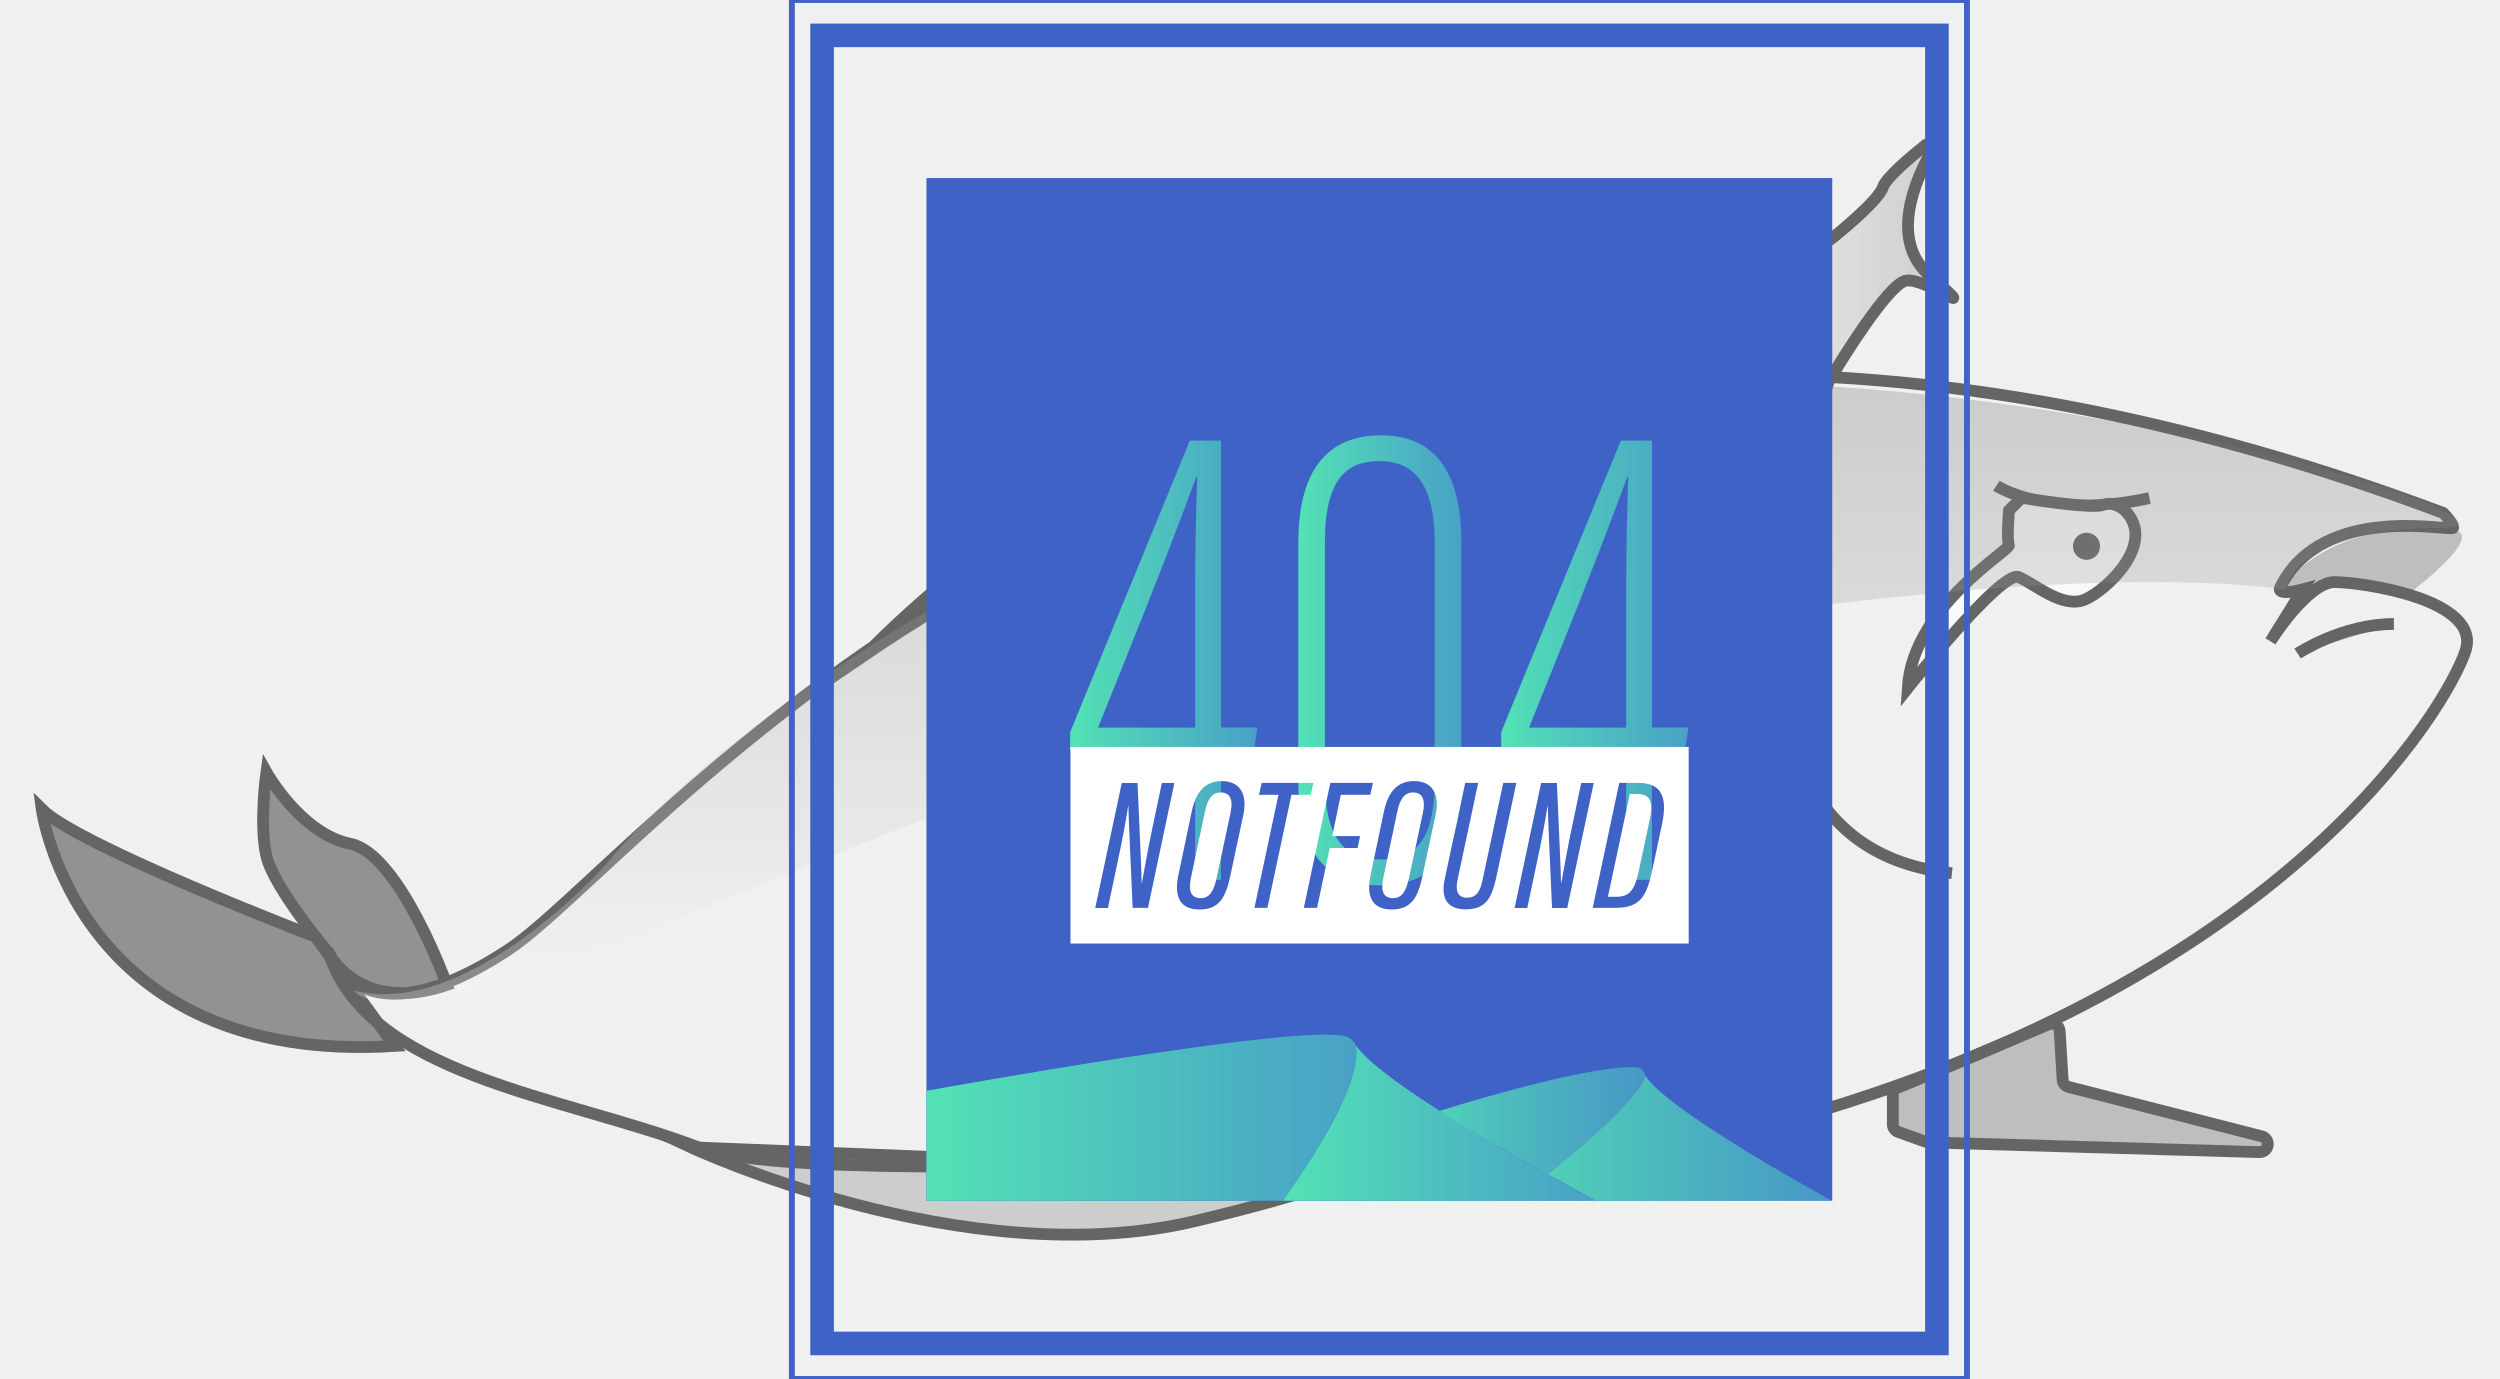
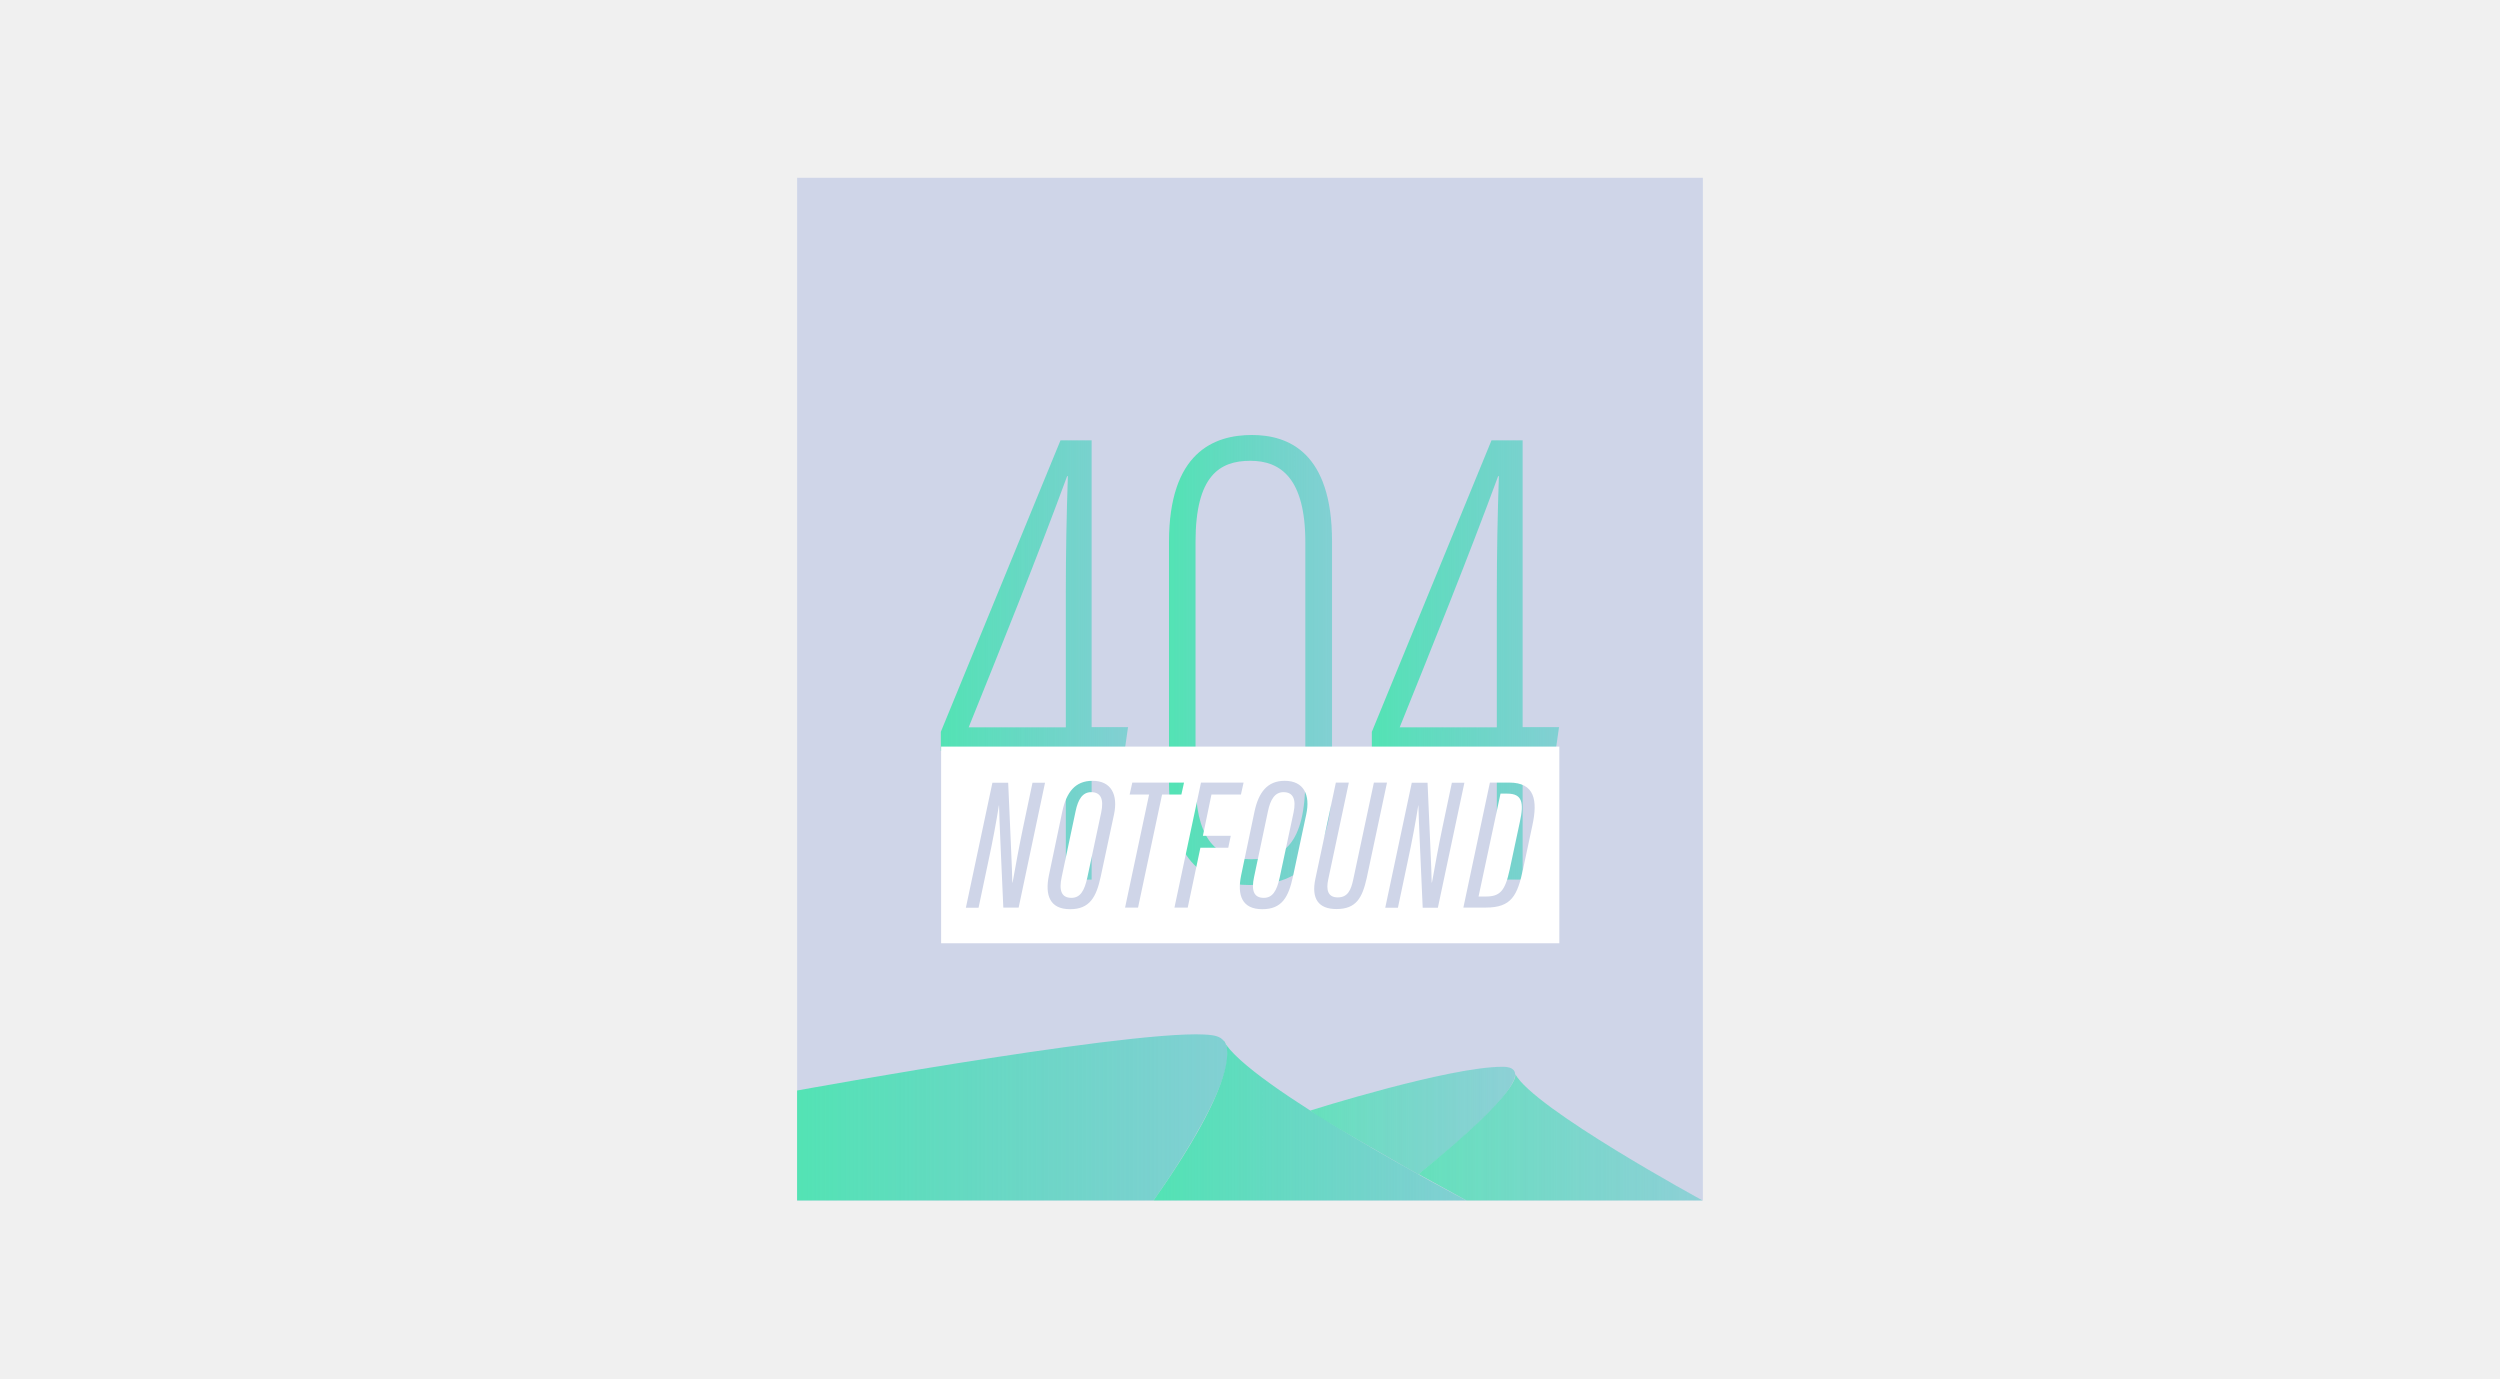
- <svg xmlns="http://www.w3.org/2000/svg" viewBox="0 0 1696 935">
-   <style>.st1,.st4,.st6{fill:#999;stroke:#000;stroke-width:8;stroke-miterlimit:10}.st4,.st6{fill:#4d4d4d}.st6{fill:none}.st21{fill:#fff}</style>
+ <svg xmlns="http://www.w3.org/2000/svg" viewBox="0 0 1696 935" version="1.1" id="svg110">
+   <defs id="defs114" />
+   <style id="style2">.st1,.st4,.st6{fill:#999;stroke:#000;stroke-width:8;stroke-miterlimit:10}.st4,.st6{fill:#4d4d4d}.st6{fill:none}.st21{fill:#fff}</style>
  <g id="图层_1">
-     <g opacity=".58">
-       <path d="M1397.3 699.5l2 33c.1 2.3 1.8 4.3 4.1 4.9l131 33.5c4.1 1 5.5 6.1 2.5 9.1-1.1 1.1-2.5 1.6-4 1.6l-224.5-6.6c-.6 0-1.1-.1-1.7-.3l-19-6.8c-2.2-.8-3.6-2.8-3.6-5.1v-23.7c0 .6 81.1-33.8 105.7-44.2 3.5-1.5 7.3.9 7.5 4.6z" class="st1" />
-       <linearGradient id="SVGID_1_" x1="1151.145" x2="1325.1" y1="176.866" y2="176.866" gradientUnits="userSpaceOnUse">
-         <stop offset="0" stop-color="#fff" />
-         <stop offset="1" />
+     <linearGradient id="SVGID_3_" x1="628.535" x2="920.631" y1="758.248" y2="758.248" gradientUnits="userSpaceOnUse" gradientTransform="translate(-87.75,-0.2)">
+       <stop offset="0" stop-color="#53e3b4" id="stop44" />
+       <stop offset="1" stop-color="#4fccc5" stop-opacity=".6" id="stop46" />
+     </linearGradient>
+     <linearGradient id="SVGID_4_" x1="870.397" x2="1082.526" y1="760.362" y2="760.362" gradientUnits="userSpaceOnUse" gradientTransform="translate(-87.75,-0.2)">
+       <stop offset="0" stop-color="#53e3b4" id="stop51" />
+       <stop offset="1" stop-color="#4fccc5" stop-opacity=".6" id="stop53" />
+     </linearGradient>
+     <path fill="#3f62c7" d="m 540.75,120.6 h 614.5 v 693.8 h -614.5 z" id="path42" style="opacity:0.189" />
+     <path fill="url(#SVGID_3_)" d="m 540.75,739.8 c 0,0 254.4,-46.4 284.7,-36.8 30.3,9.6 -42.9,111.4 -42.9,111.4 h -241.8 z" id="path49" style="fill:url(#SVGID_3_)" />
+     <path fill="url(#SVGID_4_)" d="m 994.75,814.4 c 0,0 -149.2,-78.4 -164.7,-108.5 0,0 18.9,14.3 -47.5,108.5 z" id="path56" style="fill:url(#SVGID_4_)" />
+     <g opacity="0.85" id="g72" transform="translate(-87.75,-0.2)">
+       <linearGradient id="SVGID_5_" x1="976.59" x2="1115.582" y1="760.345" y2="760.345" gradientUnits="userSpaceOnUse">
+         <stop offset="0" stop-color="#53e3b4" id="stop58" />
+         <stop offset="1" stop-color="#4fccc5" stop-opacity=".6" id="stop60" />
      </linearGradient>
-       <path fill="url(#SVGID_1_)" fill-opacity=".26" stroke="#000" stroke-miterlimit="10" stroke-width="8" d="M1151.7 251.2c11-15.1 48.3-63.7 90.4-89 .1-.1.2-.1.3-.2 2.2-1.7 31.8-25.4 35-35.1 2.1-6.2 17.4-19.3 28.9-28.5 2.5-2 5.8.9 4.3 3.7-11.9 21-28.9 61.2-1.3 85.1 38.5 33.5-3.3 0-16.7 3.3-12.2 3.1-43.9 54.8-49.4 63.9-.5.9-1.4 1.4-2.5 1.4l-86.6-.1c-2.4.1-3.8-2.6-2.4-4.5z" />
-       <path fill="#666" stroke="#000" stroke-miterlimit="10" stroke-width="8" d="M587.9 443.5S796.8 217.4 1111.6 199l65.3 20.8-28.5 27.8c.1-.1-297.3 16.8-560.5 195.9z" />
-       <path d="M303.2 668.2s-32.1-89.1-65.6-95.8c-33.5-6.7-56.9-48.6-56.9-48.6s-5 35.2 0 56.9 41.9 65.3 41.9 65.3 20.6 42.6 80.6 22.2z" class="st4" />
-       <path d="M28.3 548.9S51.7 723 267.7 709.6L214 635.5S53.4 574 28.3 548.9z" class="st4" />
-       <path fill="#b3b3b3" stroke="#000" stroke-miterlimit="10" stroke-width="8" d="M468.6 778.3s185.9 87.1 341.6 50.2C965.9 791.7 981 764.9 981 764.9l-180.8 26.8-331.6-13.4z" />
-       <path d="M1148.5 247.5s-20.1 63.6-40.2 83.7M1242.2 254.2s-117.2 316.5 82 338.2M1458.2 337.9c-68.7 15.1-103.8-8.4-103.8-8.4" class="st6" />
-       <path fill="#fff" stroke="#000" stroke-miterlimit="10" stroke-width="8" d="M1441.5 346.3c21.8 21.8-11.7 53.6-26.8 60.3-15.1 6.7-33.5-10-45.2-15.1-11.7-5-75.3 75.3-75.3 75.3 3.3-55.3 70.3-93.8 68.7-97.1-1.7-3.3 0-23.4 0-23.4l8.6-8.6s46.7 7.8 55 4.9c8.3-3 15 3.7 15 3.7z" />
-       <circle cx="1415.5" cy="370.6" r="9.2" />
-       <path fill="#999" d="M1664.2 359.7c23.3 2.7-28.5 41.9-28.5 41.9l-58.6-5-30.1 3.3s31.8-50.2 117.2-40.2z" />
-       <path d="M222.5 644.4s20.1 67 122.2 0S842 41.6 1657.5 348c0 0 6.7 6.7 6.7 10s-88-18.1-117.2 40.2c-3.3 6.7 15.1 1.7 15.1 1.7l-21.8 35.2s25.1-40.2 43.5-40.2 100.5 11.7 88.7 46.9c-11.7 35.2-120.6 229.4-483.9 324.8 0 0-622.9 46.9-715 11.7s-226-48.5-251.1-133.9z" class="st6" />
-       <linearGradient id="SVGID_2_" x1="954.28" x2="954.28" y1="679.626" y2="259.039" gradientUnits="userSpaceOnUse">
-         <stop offset="0" stop-color="#fff" />
-         <stop offset="1" />
+       <path fill="url(#SVGID_5_)" d="m 976.6,753.6 c 0,0 93.9,-29.7 130.5,-29.7 36.6,0 -57.2,73 -57.2,73 0,0 -62.6,-35.3 -73.3,-43.3 z" id="path63" style="fill:url(#SVGID_5_)" />
+       <linearGradient id="SVGID_6_" x1="1049.935" x2="1242.815" y1="771.691" y2="771.691" gradientUnits="userSpaceOnUse">
+         <stop offset="0" stop-color="#53e3b4" id="stop65" />
+         <stop offset="1" stop-color="#4fccc5" stop-opacity=".6" id="stop67" />
      </linearGradient>
-       <path fill="url(#SVGID_2_)" fill-opacity=".26" d="M240.5 672.1s8.4 20.5 99.2-5.9c119.7-34.8 289.5-123.6 483.9-175.8 279.8-75.2 592.6-109.3 726.7-90.4 0 0 6.3-41.9 106.1-41.9s-465.4-181.4-797.3-53-447.4 280.7-447.4 280.7-93 105.6-171.2 86.3z" />
-       <path d="M1558.7 443.4s30.1-20.1 65.3-20.1" class="st1" />
+       <path fill="url(#SVGID_6_)" d="m 1242.8,814.6 c 0,0 -114.8,-62.4 -127.2,-85.9 0,0 7,9.5 -65.6,68 l 32.6,17.9 z" id="path70" style="fill:url(#SVGID_6_)" />
    </g>
-     <path fill="#3f62c7" d="M628.5 120.8H1243v693.8H628.5z" />
-     <linearGradient id="SVGID_3_" x1="628.535" x2="920.631" y1="758.248" y2="758.248" gradientUnits="userSpaceOnUse">
-       <stop offset="0" stop-color="#53e3b4" />
-       <stop offset="1" stop-color="#4fccc5" stop-opacity=".6" />
-     </linearGradient>
-     <path fill="url(#SVGID_3_)" d="M628.5 740s254.4-46.4 284.7-36.8c30.3 9.6-42.9 111.4-42.9 111.4H628.5V740z" />
-     <linearGradient id="SVGID_4_" x1="870.397" x2="1082.526" y1="760.362" y2="760.362" gradientUnits="userSpaceOnUse">
-       <stop offset="0" stop-color="#53e3b4" />
-       <stop offset="1" stop-color="#4fccc5" stop-opacity=".6" />
-     </linearGradient>
-     <path fill="url(#SVGID_4_)" d="M1082.5 814.6s-149.2-78.4-164.7-108.5c0 0 18.9 14.3-47.5 108.5h212.2z" />
-     <g opacity=".85">
-       <linearGradient id="SVGID_5_" x1="976.59" x2="1115.582" y1="760.345" y2="760.345" gradientUnits="userSpaceOnUse">
-         <stop offset="0" stop-color="#53e3b4" />
-         <stop offset="1" stop-color="#4fccc5" stop-opacity=".6" />
+     <g id="g107" transform="translate(-87.75,-0.2)">
+       <linearGradient id="SVGID_7_" x1="725.964" x2="852.987" y1="447.932" y2="447.932" gradientUnits="userSpaceOnUse">
+         <stop offset="0" stop-color="#53e3b4" id="stop78" />
+         <stop offset="1" stop-color="#4fccc5" stop-opacity=".6" id="stop80" />
      </linearGradient>
-       <path fill="url(#SVGID_5_)" d="M976.6 753.6s93.9-29.7 130.5-29.7c36.6 0-57.2 73-57.2 73s-62.6-35.3-73.3-43.3z" />
-       <linearGradient id="SVGID_6_" x1="1049.935" x2="1242.815" y1="771.691" y2="771.691" gradientUnits="userSpaceOnUse">
-         <stop offset="0" stop-color="#53e3b4" />
-         <stop offset="1" stop-color="#4fccc5" stop-opacity=".6" />
+       <path fill="url(#SVGID_7_)" d="M 810.8,596.9 V 509.6 H 726 v -12.9 l 81.2,-197.8 h 21.1 V 493.5 H 853 l -2.3,16.1 h -22.4 v 87.3 z m 0,-194.2 c 0,-26.7 0.5,-53.3 1.4,-79.5 h -0.5 c -20,54.4 -45.4,117.3 -66.8,170.4 h 65.9 z" id="path83" style="fill:url(#SVGID_7_)" />
+       <linearGradient id="SVGID_8_" x1="880.765" x2="991.434" y1="447.932" y2="447.932" gradientUnits="userSpaceOnUse">
+         <stop offset="0" stop-color="#53e3b4" id="stop85" />
+         <stop offset="1" stop-color="#4fccc5" stop-opacity=".6" id="stop87" />
      </linearGradient>
-       <path fill="url(#SVGID_6_)" d="M1242.8 814.6s-114.8-62.4-127.2-85.9c0 0 7 9.5-65.6 68l32.6 17.9h160.2z" />
-     </g>
-     <path fill="none" stroke="#3f62c7" stroke-miterlimit="10" stroke-width="16" d="M557.7 24H1314v887.4H557.7z" />
-     <path fill="none" stroke="#3f62c7" stroke-miterlimit="10" stroke-width="4" d="M537.2 0h797.2v935.5H537.2z" />
-     <g>
-       <linearGradient id="SVGID_7_" x1="725.964" x2="852.987" y1="447.932" y2="447.932" gradientUnits="userSpaceOnUse">
-         <stop offset="0" stop-color="#53e3b4" />
-         <stop offset="1" stop-color="#4fccc5" stop-opacity=".6" />
+       <path fill="url(#SVGID_8_)" d="m 991.4,367.4 v 162.3 c 0,56.6 -25.4,70.9 -55.8,70.9 -27.6,0 -54.8,-13.4 -54.8,-70 V 367.9 c 0,-60.8 30.5,-72.6 56.3,-72.6 24.7,0 54.3,11.8 54.3,72.1 z m -92.6,0.4 v 161.6 c 0,37.3 11.8,53.7 37.7,53.7 21.9,0 36.8,-10.1 36.8,-54.6 V 368.2 c 0,-43.5 -16.7,-55.4 -37.3,-55.4 -20.9,0 -37.2,10.1 -37.2,55 z" id="path90" style="fill:url(#SVGID_8_)" />
+       <linearGradient id="SVGID_9_" x1="1018.395" x2="1145.419" y1="447.932" y2="447.932" gradientUnits="userSpaceOnUse">
+         <stop offset="0" stop-color="#53e3b4" id="stop92" />
+         <stop offset="1" stop-color="#4fccc5" stop-opacity=".6" id="stop94" />
      </linearGradient>
-       <path fill="url(#SVGID_7_)" d="M810.8 596.9v-87.3H726v-12.9l81.2-197.8h21.1v194.6H853l-2.3 16.1h-22.4v87.3h-17.5zm0-194.2c0-26.7.5-53.3 1.4-79.5h-.5c-20 54.4-45.4 117.3-66.8 170.4h65.9v-90.9z" />
-       <linearGradient id="SVGID_8_" x1="880.765" x2="991.434" y1="447.932" y2="447.932" gradientUnits="userSpaceOnUse">
-         <stop offset="0" stop-color="#53e3b4" />
-         <stop offset="1" stop-color="#4fccc5" stop-opacity=".6" />
-       </linearGradient>
-       <path fill="url(#SVGID_8_)" d="M991.4 367.4v162.3c0 56.6-25.4 70.9-55.8 70.9-27.6 0-54.8-13.4-54.8-70V367.9c0-60.8 30.5-72.6 56.3-72.6 24.7 0 54.3 11.8 54.3 72.1zm-92.6.4v161.6c0 37.3 11.8 53.7 37.7 53.7 21.9 0 36.8-10.1 36.8-54.6V368.2c0-43.5-16.7-55.4-37.3-55.4-20.9 0-37.2 10.1-37.2 55z" />
-       <linearGradient id="SVGID_9_" x1="1018.395" x2="1145.419" y1="447.932" y2="447.932" gradientUnits="userSpaceOnUse">
-         <stop offset="0" stop-color="#53e3b4" />
-         <stop offset="1" stop-color="#4fccc5" stop-opacity=".6" />
-       </linearGradient>
-       <path fill="url(#SVGID_9_)" d="M1103.2 596.9v-87.3h-84.8v-12.9l81.2-197.8h21.1v194.6h24.7l-2.3 16.1h-22.4v87.3h-17.5zm0-194.2c0-26.7.5-53.3 1.4-79.5h-.5c-20 54.4-45.4 117.3-66.8 170.4h65.9v-90.9z" />
-       <g>
-         <path d="M828 537.6c-5.8 0-8.9 4.8-10.6 13.1l-9.4 44.5c-2 9.2-.1 14.1 6.6 14.1 5.9 0 8.8-4.6 10.8-13.8l9.4-44.1c1.9-9-.2-13.8-6.8-13.8zM958.5 537.6c-5.8 0-8.9 4.8-10.6 13.1l-9.4 44.5c-2 9.2-.1 14.1 6.6 14.1 5.9 0 8.8-4.6 10.8-13.8l9.4-44.1c1.9-9-.3-13.8-6.8-13.8z" class="st21" />
-         <path d="M726.2 506.7v133.4h419.4V506.7H726.2zm52.6 109.2h-10.4c-.8-19-2.9-63.1-2.9-69.3h-.1c-1.7 10.8-4.1 23.8-7.4 39.1l-6.4 30.3H743l18-84.8h10.7c.9 21.9 2.9 63.1 2.8 67.7h.2c2.1-11.7 4.3-24 7.2-37.8l6.3-29.9h8.5l-17.9 84.7zm64.7-63.2l-9 42.1c-3 13.9-7.4 22.2-20.8 22.2-13.8 0-17.1-9.5-14.4-22.8l9.1-43.4c2.8-13.2 8.8-20.9 20.5-20.9 12.8 0 17.4 9.5 14.6 22.8zm16.3 63.2H851l16.3-76.7h-13.2l1.8-8.1H891l-1.8 8.1h-13.1l-16.3 76.7zm61.2-40.6h-18.9l-8.6 40.6h-9l18-84.8h28.9l-1.8 8.1h-20l-5.8 28h18.9l-1.7 8.1zm52.9-22.6l-9 42.1c-3 13.9-7.4 22.2-20.8 22.2-13.8 0-17.1-9.5-14.4-22.8l9.1-43.4c2.8-13.2 8.8-20.9 20.5-20.9 12.9 0 17.5 9.5 14.6 22.8zm20.5 64.2c-12.1 0-17.2-6.9-14.3-20.5l13.9-65.3h8.8l-14 65.8c-1.4 6.6-.5 12.1 6.5 12.1 6.9 0 9-5.2 10.5-12.2l14-65.7h8.9l-13.8 64.9c-3 13.2-7 20.9-20.5 20.9zm58.5-1c-.8-19-2.9-63.1-2.9-69.3h-.1c-1.7 10.8-4.1 23.8-7.4 39.1l-6.4 30.3h-8.6l18-84.8h10.7c.9 21.9 2.9 63.1 2.8 67.7h.2c2.1-11.7 4.3-24 7.2-37.8l6.3-29.9h8.5l-18 84.8h-10.3zm74.4-55.7l-6.2 29.1c-3.9 18.5-7.9 26.6-25.4 26.6h-15.2l18-84.8h13.1c17.4 0 19.4 12.1 15.7 29.1z" class="st21" />
-         <path d="M1110.3 538.6h-4.6l-14.9 69.8h4.9c9.5 0 13.1-3.6 16.2-18.2l6.9-32.3c3-13.4 1.5-19.3-8.5-19.3z" class="st21" />
+       <path fill="url(#SVGID_9_)" d="m 1103.2,596.9 v -87.3 h -84.8 v -12.9 l 81.2,-197.8 h 21.1 v 194.6 h 24.7 l -2.3,16.1 h -22.4 v 87.3 z m 0,-194.2 c 0,-26.7 0.5,-53.3 1.4,-79.5 h -0.5 c -20,54.4 -45.4,117.3 -66.8,170.4 h 65.9 z" id="path97" style="fill:url(#SVGID_9_)" />
+       <g id="g105">
+         <path d="m 828,537.6 c -5.8,0 -8.9,4.8 -10.6,13.1 l -9.4,44.5 c -2,9.2 -0.1,14.1 6.6,14.1 5.9,0 8.8,-4.6 10.8,-13.8 l 9.4,-44.1 c 1.9,-9 -0.2,-13.8 -6.8,-13.8 z m 130.5,0 c -5.8,0 -8.9,4.8 -10.6,13.1 l -9.4,44.5 c -2,9.2 -0.1,14.1 6.6,14.1 5.9,0 8.8,-4.6 10.8,-13.8 l 9.4,-44.1 c 1.9,-9 -0.3,-13.8 -6.8,-13.8 z" class="st21" id="path99" />
+         <path d="m 726.2,506.7 v 133.4 h 419.4 V 506.7 Z m 52.6,109.2 h -10.4 c -0.8,-19 -2.9,-63.1 -2.9,-69.3 h -0.1 c -1.7,10.8 -4.1,23.8 -7.4,39.1 L 751.6,616 H 743 l 18,-84.8 h 10.7 c 0.9,21.9 2.9,63.1 2.8,67.7 h 0.2 c 2.1,-11.7 4.3,-24 7.2,-37.8 l 6.3,-29.9 h 8.5 z m 64.7,-63.2 -9,42.1 c -3,13.9 -7.4,22.2 -20.8,22.2 -13.8,0 -17.1,-9.5 -14.4,-22.8 l 9.1,-43.4 c 2.8,-13.2 8.8,-20.9 20.5,-20.9 12.8,0 17.4,9.5 14.6,22.8 z m 16.3,63.2 H 851 l 16.3,-76.7 h -13.2 l 1.8,-8.1 H 891 l -1.8,8.1 H 876.1 Z M 921,575.3 h -18.9 l -8.6,40.6 h -9 l 18,-84.8 h 28.9 l -1.8,8.1 h -20 l -5.8,28 h 18.9 z m 52.9,-22.6 -9,42.1 c -3,13.9 -7.4,22.2 -20.8,22.2 -13.8,0 -17.1,-9.5 -14.4,-22.8 l 9.1,-43.4 c 2.8,-13.2 8.8,-20.9 20.5,-20.9 12.9,0 17.5,9.5 14.6,22.8 z m 20.5,64.2 c -12.1,0 -17.2,-6.9 -14.3,-20.5 L 994,531.1 h 8.8 l -14,65.8 c -1.4,6.6 -0.5,12.1 6.5,12.1 6.9,0 9,-5.2 10.5,-12.2 l 14,-65.7 h 8.9 l -13.8,64.9 c -3,13.2 -7,20.9 -20.5,20.9 z m 58.5,-1 c -0.8,-19 -2.9,-63.1 -2.9,-69.3 h -0.1 c -1.7,10.8 -4.1,23.8 -7.4,39.1 l -6.4,30.3 h -8.6 l 18,-84.8 h 10.7 c 0.9,21.9 2.9,63.1 2.8,67.7 h 0.2 c 2.1,-11.7 4.3,-24 7.2,-37.8 l 6.3,-29.9 h 8.5 l -18,84.8 h -10.3 z m 74.4,-55.7 -6.2,29.1 c -3.9,18.5 -7.9,26.6 -25.4,26.6 h -15.2 l 18,-84.8 h 13.1 c 17.4,0 19.4,12.1 15.7,29.1 z" class="st21" id="path101" />
+         <path d="m 1110.3,538.6 h -4.6 l -14.9,69.8 h 4.9 c 9.5,0 13.1,-3.6 16.2,-18.2 l 6.9,-32.3 c 3,-13.4 1.5,-19.3 -8.5,-19.3 z" class="st21" id="path103" />
      </g>
    </g>
  </g>
</svg>
